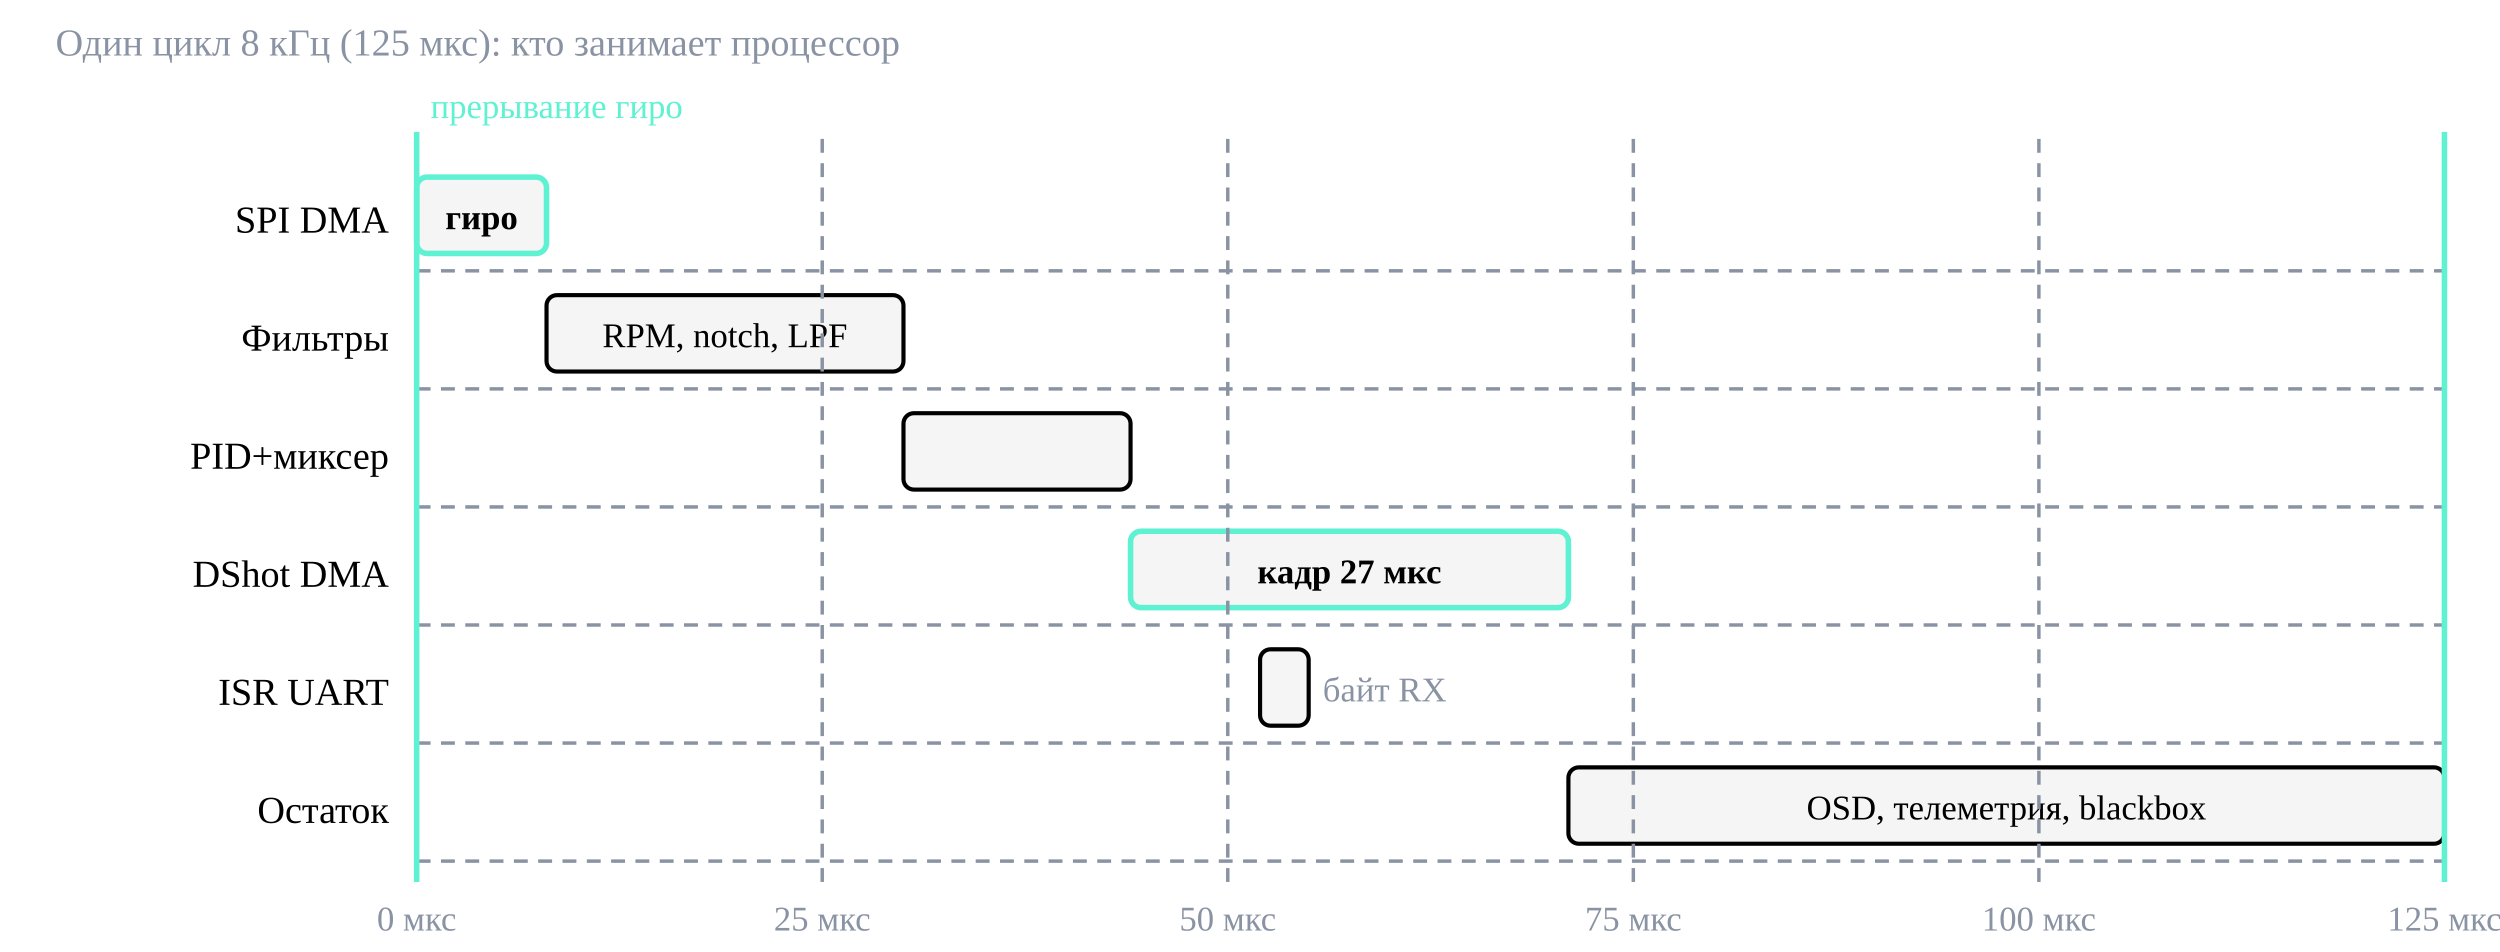
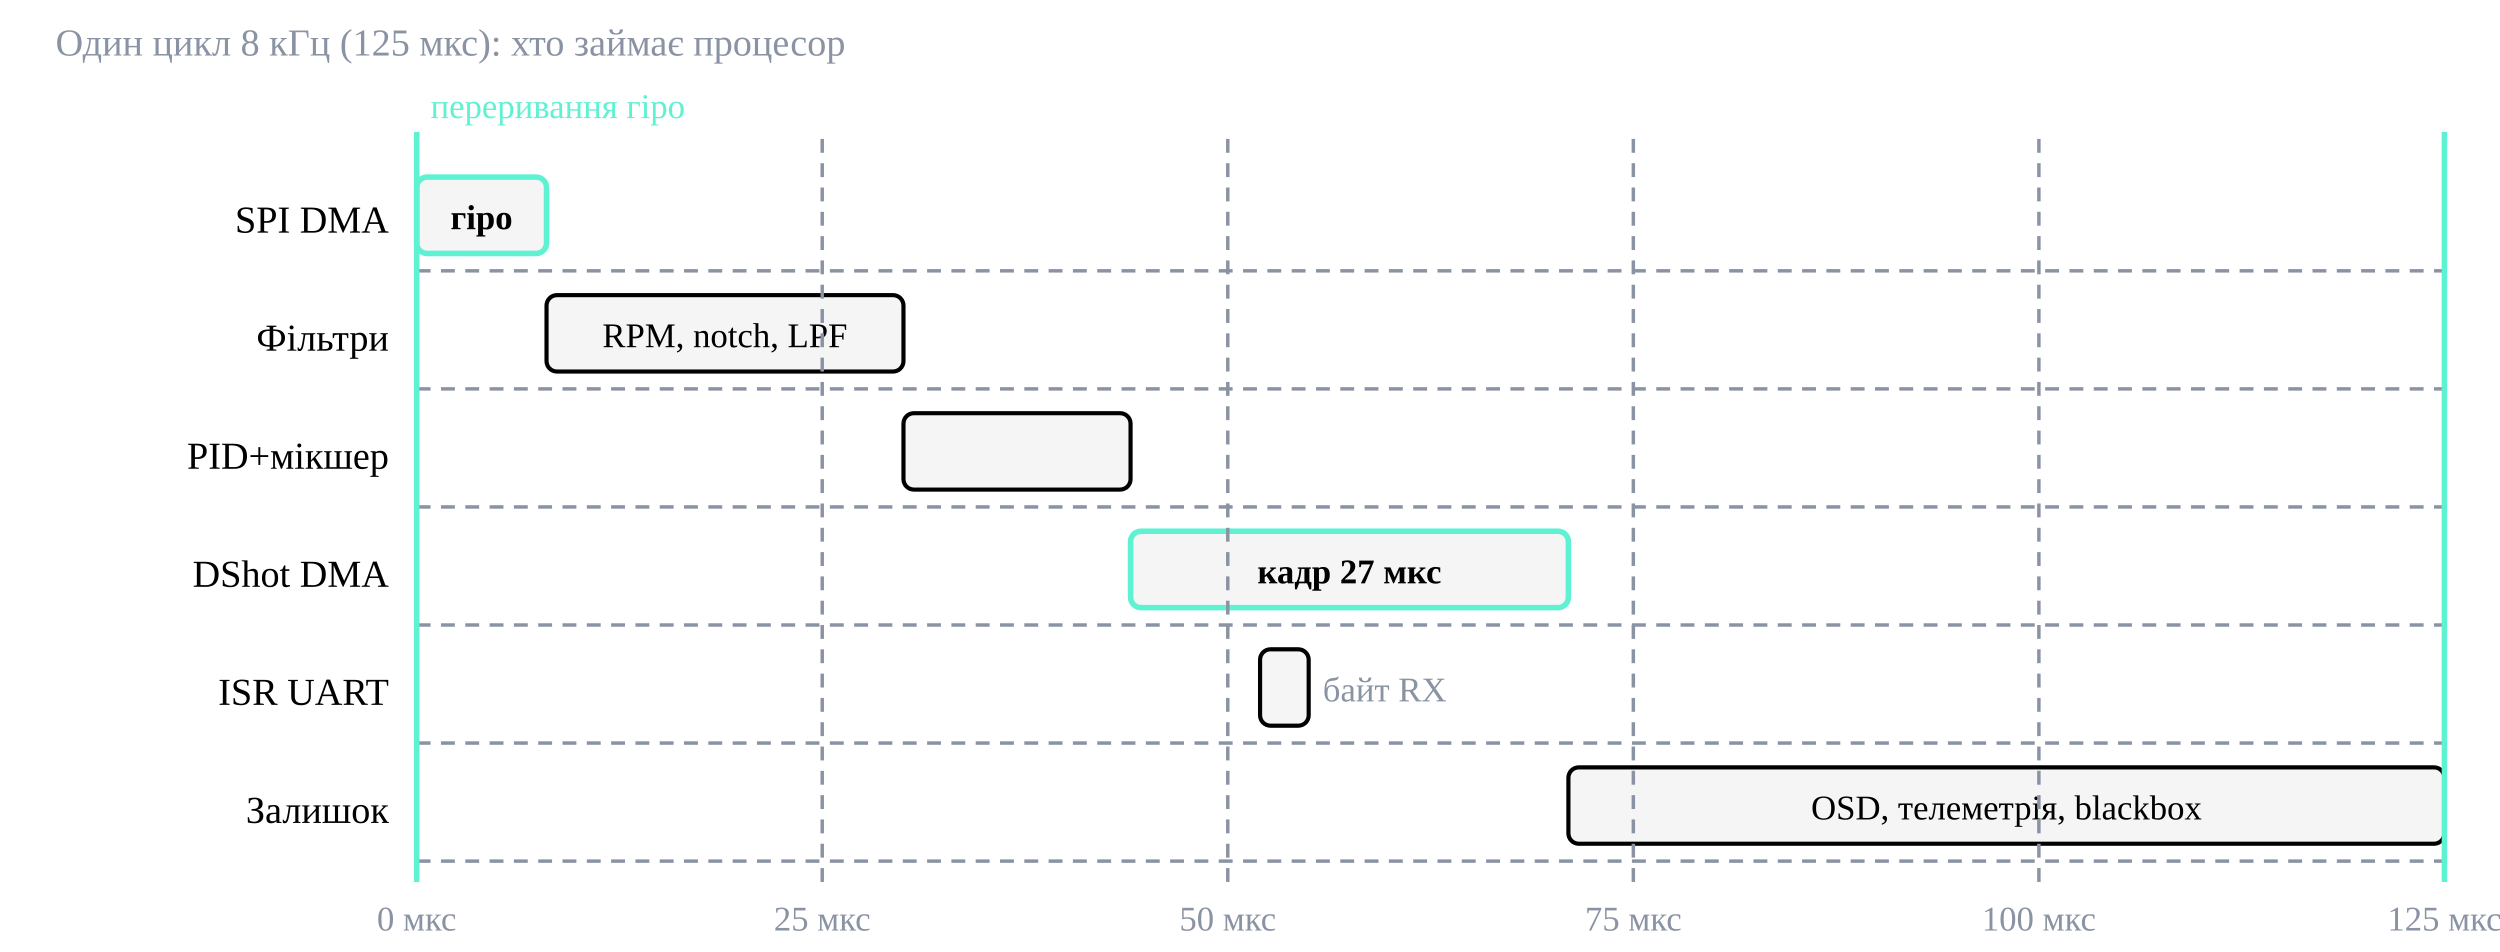
<svg xmlns="http://www.w3.org/2000/svg" viewBox="0 0 720 274" width="100%" role="img" aria-labelledby="t" style="max-width:720px;display:block;margin:0 auto">
  <style>text{font-family: var(--gc-font-mono, ui-monospace, Menlo, monospace); font-size: 12px;fill:currentColor} .m{fill:var(--gc-ink-muted, #8a93a3)} .a{fill:var(--gc-accent-hud, #5ef1d2)} .w{fill:var(--gc-signal-amber, #f0b24c)} .d{fill:var(--gc-signal-red, #e8636b)} .box{fill:var(--gc-surface-200, rgba(128,128,128,0.08));stroke:currentColor;stroke-width:1.2} .boxa{fill:var(--gc-surface-200, rgba(128,128,128,0.08));stroke:var(--gc-accent-hud, #5ef1d2);stroke-width:1.6} .ln{stroke:currentColor;stroke-width:1.2;fill:none} .lna{stroke:var(--gc-accent-hud, #5ef1d2);stroke-width:1.6;fill:none} .lnm{stroke:var(--gc-ink-muted, #8a93a3);stroke-width:1;fill:none;stroke-dasharray:4 3} .t{font-size:11px} .b{font-weight:600}</style>
  <defs>
    <marker id="ar" viewBox="0 0 10 10" refX="9" refY="5" markerWidth="7" markerHeight="7" orient="auto-start-reverse">
      <path d="M0 0L10 5L0 10z" fill="currentColor" />
    </marker>
    <marker id="ara" viewBox="0 0 10 10" refX="9" refY="5" markerWidth="7" markerHeight="7" orient="auto-start-reverse">
      <path d="M0 0L10 5L0 10z" fill="var(--gc-accent-hud, #5ef1d2)" />
    </marker>
  </defs>
-   <text x="16" y="16" text-anchor="start" class="m t">Один цикл 8 кГц (125 мкс): кто занимает процессор</text>
+   <text x="16" y="16" text-anchor="start" class="m t">Один цикл 8 кГц (125 мкс): хто займає процесор</text>
  <text x="112" y="67" text-anchor="end" style="font-size:11px">SPI DMA</text>
  <line class="lnm" x1="120" y1="78" x2="704" y2="78" />
  <rect class="boxa" x="120.0" y="51" width="37.4" height="22" rx="3" />
-   <text x="138.688" y="66" text-anchor="middle" class="b" style="font-size:10px">гиро</text>
-   <text x="112" y="101" text-anchor="end" style="font-size:11px">Фильтры</text>
+   <text x="138.688" y="66" text-anchor="middle" class="b" style="font-size:10px">гіро</text>
+   <text x="112" y="101" text-anchor="end" style="font-size:11px">Фільтри</text>
  <line class="lnm" x1="120" y1="112" x2="704" y2="112" />
  <rect class="box" x="157.4" y="85" width="102.8" height="22" rx="3" />
  <text x="208.768" y="100" text-anchor="middle" style="font-size:10px">RPM, notch, LPF</text>
-   <text x="112" y="135" text-anchor="end" style="font-size:11px">PID+миксер</text>
+   <text x="112" y="135" text-anchor="end" style="font-size:11px">PID+мікшер</text>
  <line class="lnm" x1="120" y1="146" x2="704" y2="146" />
  <rect class="box" x="260.2" y="119" width="65.4" height="22" rx="3" />
  <text x="292.864" y="134" text-anchor="middle" style="font-size:10px" />
  <text x="112" y="169" text-anchor="end" style="font-size:11px">DShot DMA</text>
  <line class="lnm" x1="120" y1="180" x2="704" y2="180" />
  <rect class="boxa" x="325.6" y="153" width="126.1" height="22" rx="3" />
  <text x="388.64" y="168" text-anchor="middle" class="b" style="font-size:10px">кадр 27 мкс</text>
  <text x="112" y="203" text-anchor="end" style="font-size:11px">ISR UART</text>
  <line class="lnm" x1="120" y1="214" x2="704" y2="214" />
  <rect class="box" x="362.9" y="187" width="14.0" height="22" rx="3" />
  <text x="380.96" y="202" text-anchor="start" class="m t" style="font-size:10px">байт RX</text>
-   <text x="112" y="237" text-anchor="end" style="font-size:11px">Остаток</text>
+   <text x="112" y="237" text-anchor="end" style="font-size:11px">Залишок</text>
  <line class="lnm" x1="120" y1="248" x2="704" y2="248" />
  <rect class="box" x="451.7" y="221" width="252.3" height="22" rx="3" />
-   <text x="577.856" y="236" text-anchor="middle" style="font-size:10px">OSD, телеметрия, blackbox</text>
+   <text x="577.856" y="236" text-anchor="middle" style="font-size:10px">OSD, телеметрія, blackbox</text>
  <line class="lnm" x1="120.0" y1="40" x2="120.0" y2="254" />
  <text x="120.0" y="268" text-anchor="middle" class="m t" style="font-size:10px">0 мкс</text>
  <line class="lnm" x1="236.8" y1="40" x2="236.8" y2="254" />
  <text x="236.8" y="268" text-anchor="middle" class="m t" style="font-size:10px">25 мкс</text>
  <line class="lnm" x1="353.6" y1="40" x2="353.6" y2="254" />
  <text x="353.6" y="268" text-anchor="middle" class="m t" style="font-size:10px">50 мкс</text>
  <line class="lnm" x1="470.4" y1="40" x2="470.4" y2="254" />
  <text x="470.4" y="268" text-anchor="middle" class="m t" style="font-size:10px">75 мкс</text>
  <line class="lnm" x1="587.2" y1="40" x2="587.2" y2="254" />
  <text x="587.2" y="268" text-anchor="middle" class="m t" style="font-size:10px">100 мкс</text>
  <line class="lnm" x1="704.0" y1="40" x2="704.0" y2="254" />
  <text x="704.0" y="268" text-anchor="middle" class="m t" style="font-size:10px">125 мкс</text>
  <line class="lna" x1="120.0" y1="38" x2="120.0" y2="254" />
-   <text x="124.0" y="34" text-anchor="start" class="a t" style="font-size:10px">прерывание гиро</text>
+   <text x="124.0" y="34" text-anchor="start" class="a t" style="font-size:10px">переривання гіро</text>
  <line class="lna" x1="704.0" y1="38" x2="704.0" y2="254" />
  <text x="570" y="34" text-anchor="start" class="a t" style="font-size:10px" />
</svg>
